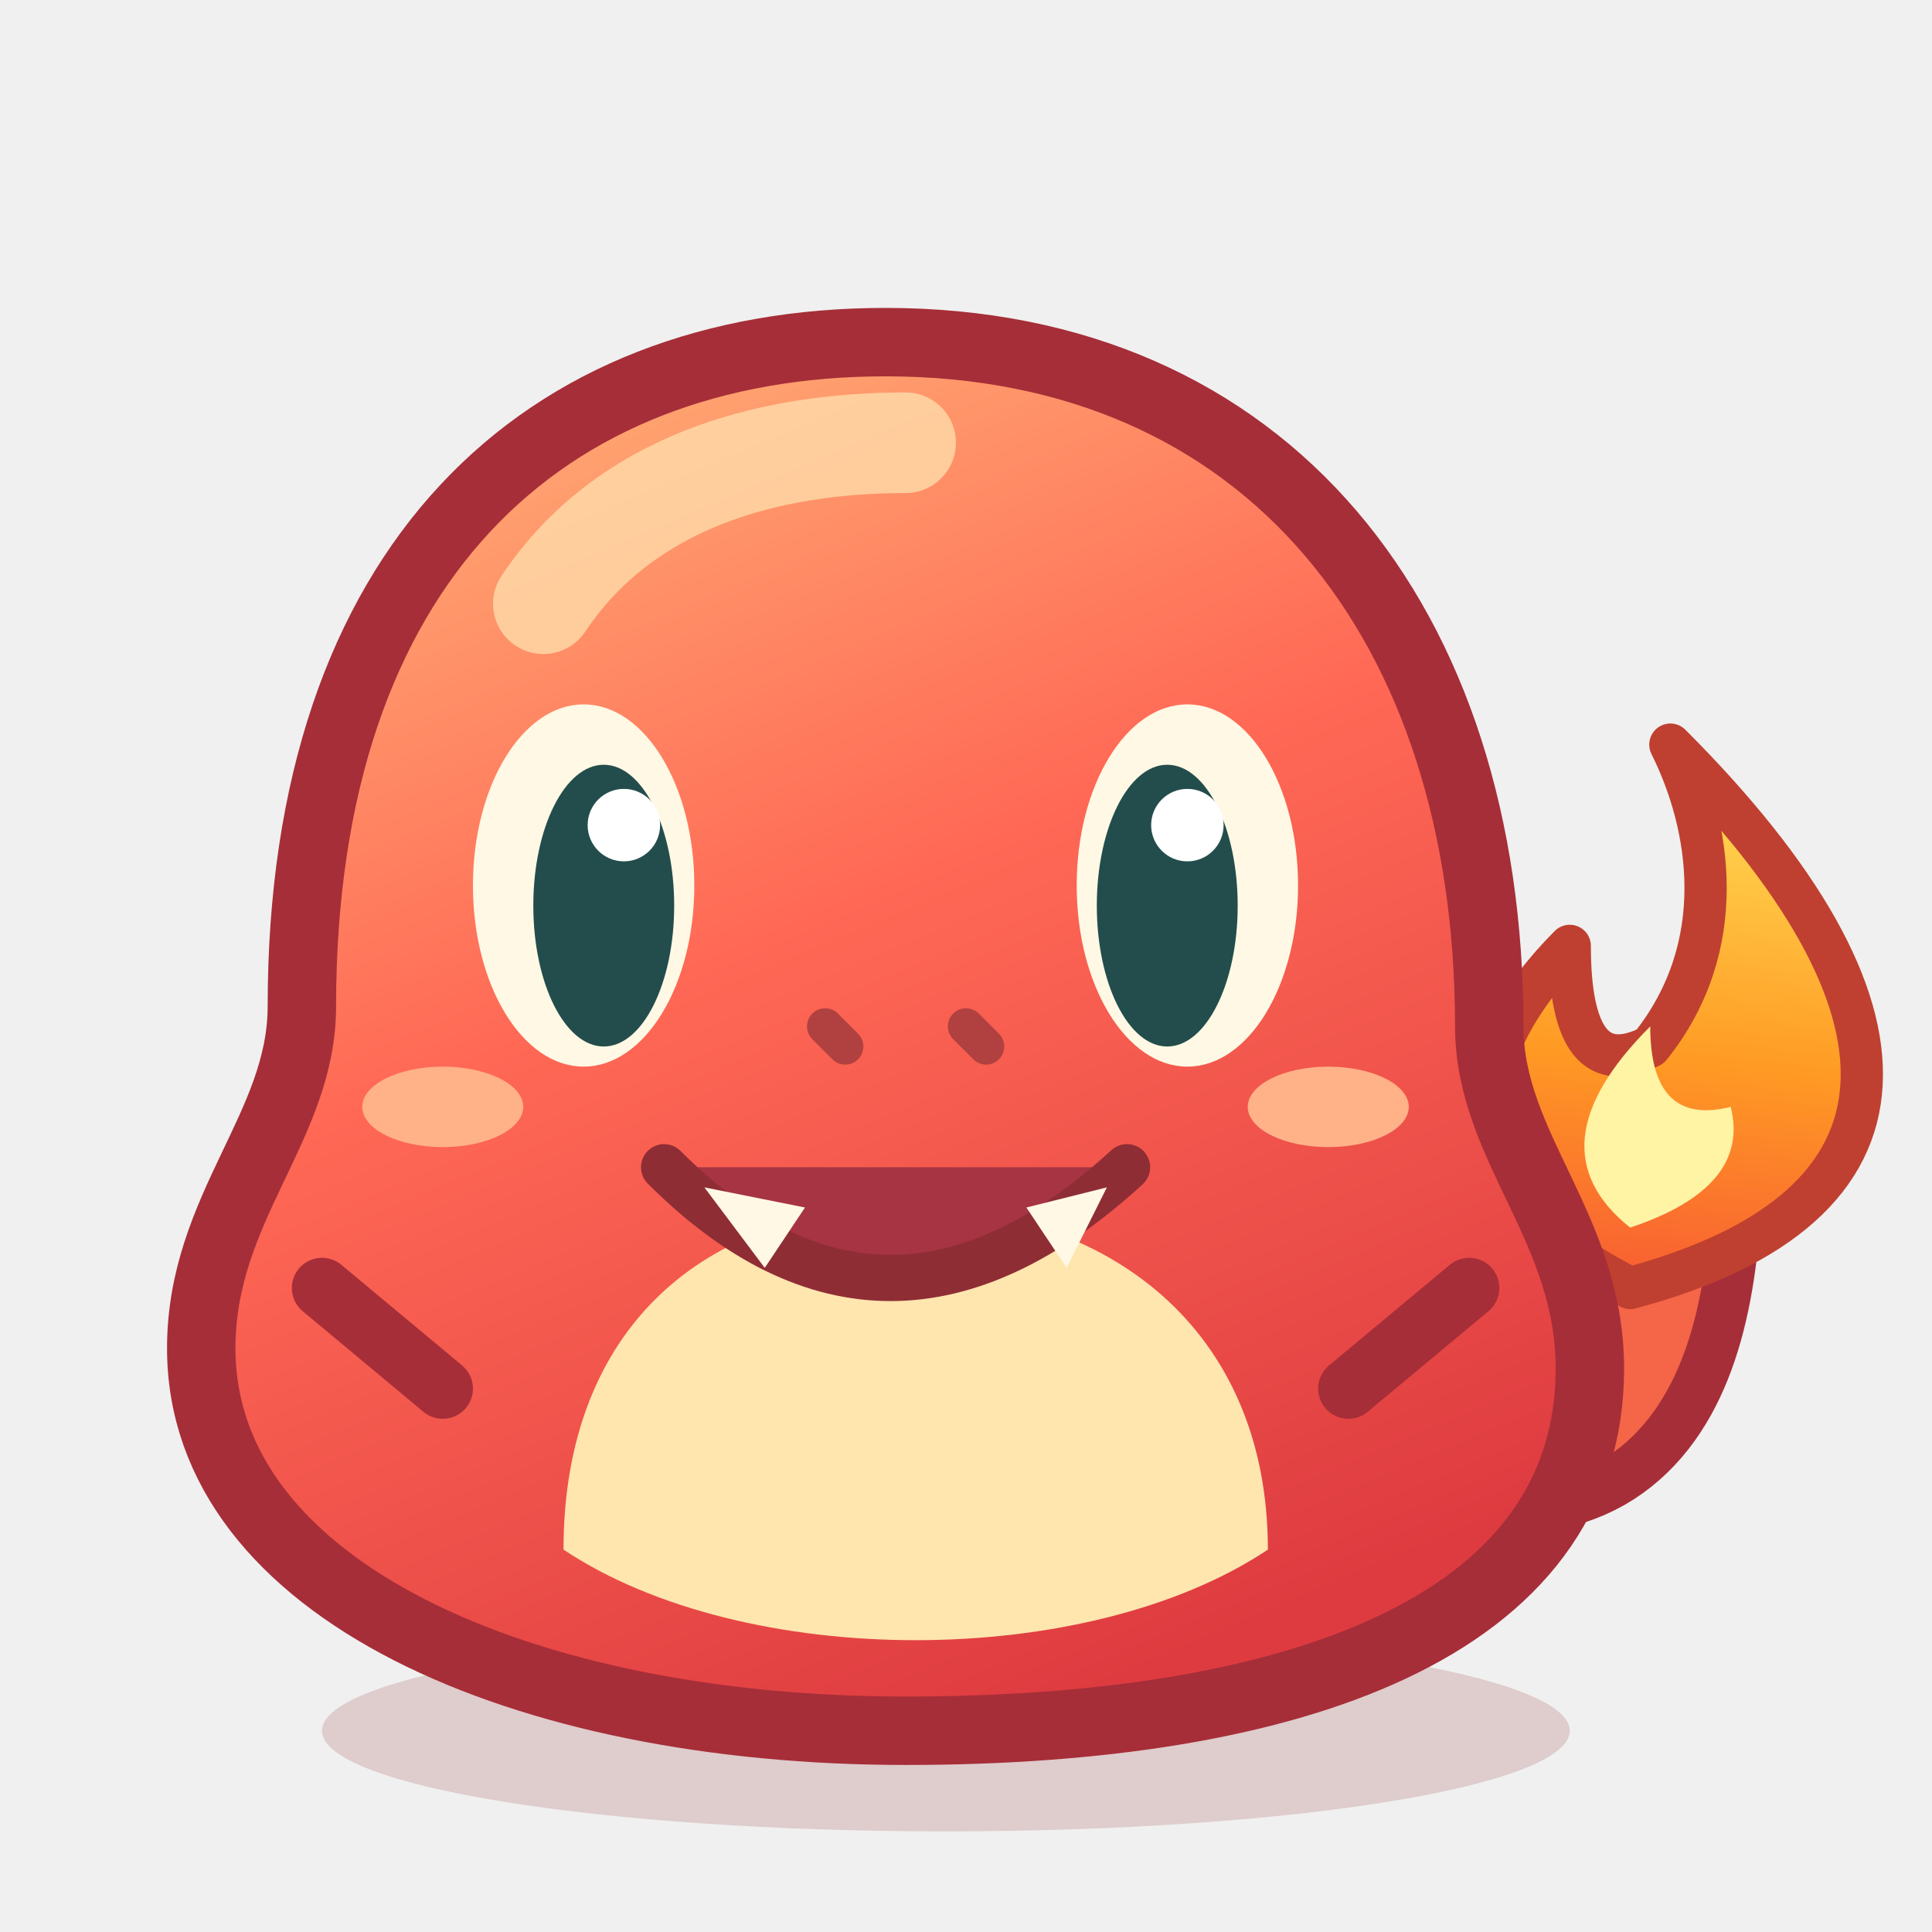
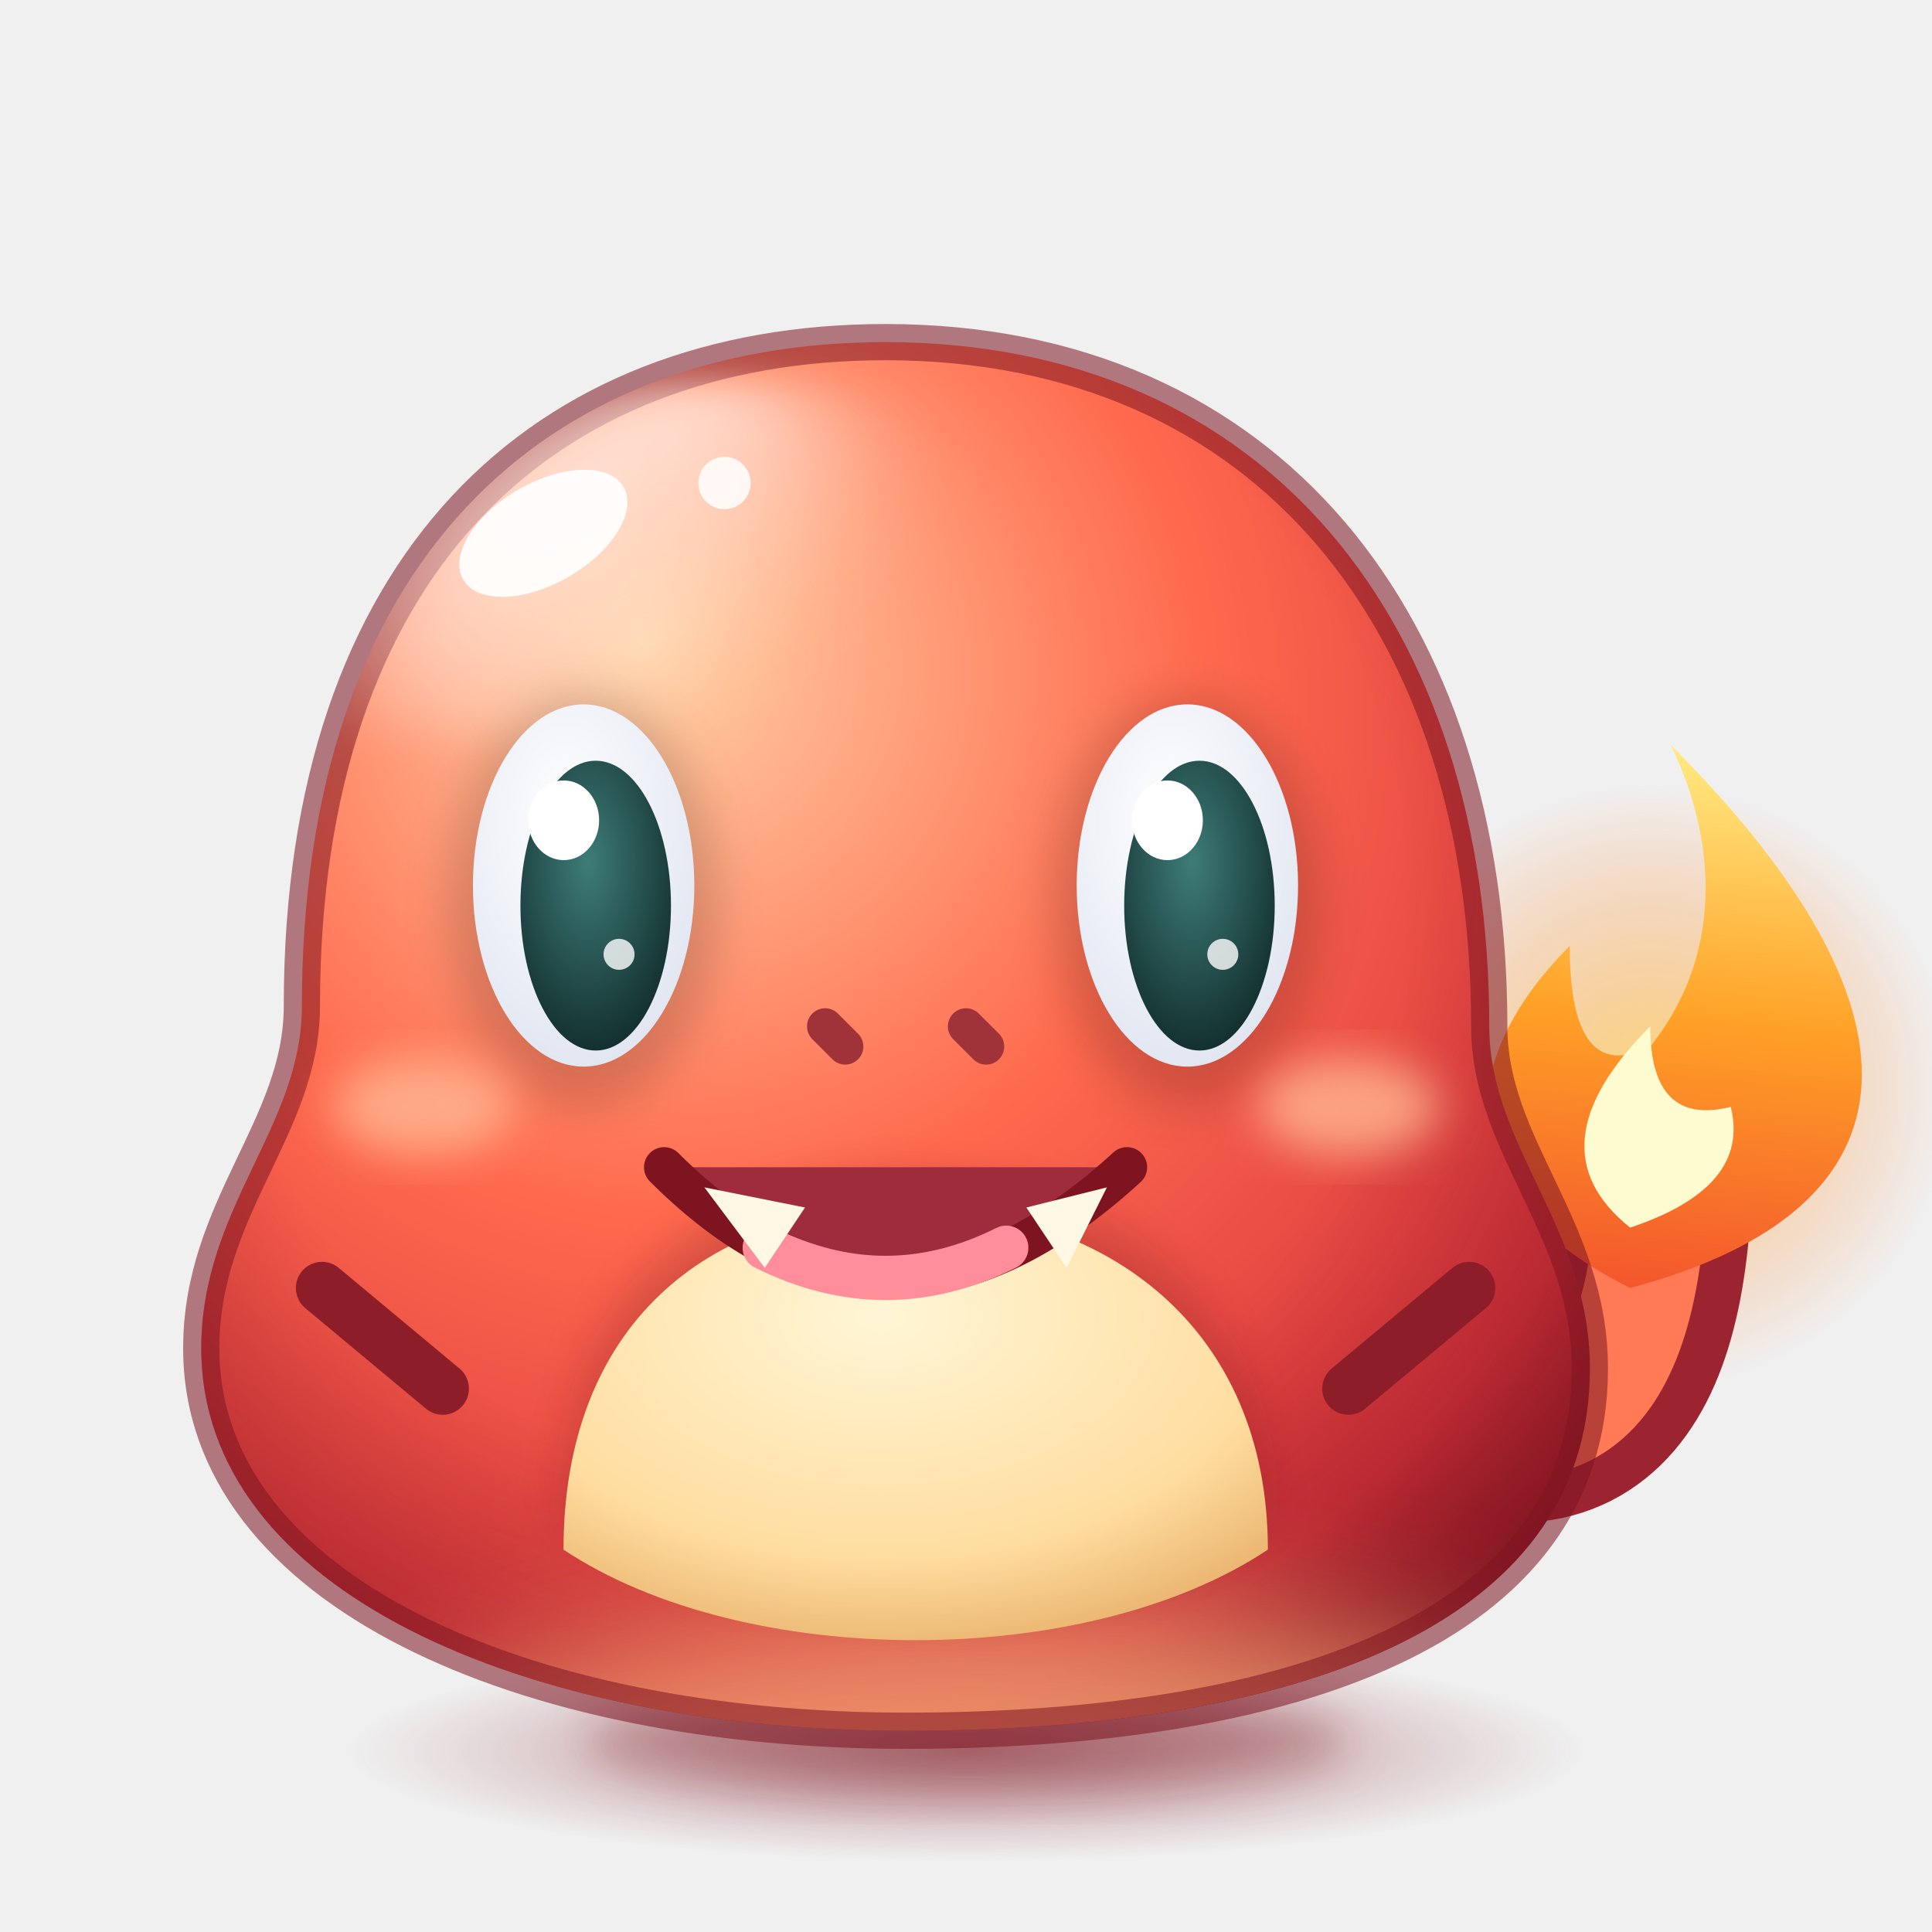
<svg xmlns="http://www.w3.org/2000/svg" viewBox="0 0 96 96" fill="none">
  <defs>
-     <linearGradient id="body" x1="29" y1="17" x2="57" y2="83" gradientUnits="userSpaceOnUse">
-       <stop stop-color="#FFAB74" />
-       <stop offset=".43" stop-color="#FF6855" />
-       <stop offset="1" stop-color="#DE3B40" />
+     <filter id="blur1" x="-30%" y="-30%" width="160%" height="160%">
+       <feGaussianBlur stdDeviation="1.1" />
+     </filter>
+     <filter id="blur2" x="-30%" y="-30%" width="160%" height="160%">
+       <feGaussianBlur stdDeviation="2.4" />
+     </filter>
+     <filter id="blur3" x="-40%" y="-40%" width="180%" height="180%">
+       <feGaussianBlur stdDeviation="3.4" />
+     </filter>
+     <radialGradient id="body" cx="0.38" cy="0.3" r=".82" fx="0.32" fy="0.22">
+       <stop offset="0" stop-color="#FFD2A6" />
+       <stop offset=".45" stop-color="#FF6A4E" />
+       <stop offset=".86" stop-color="#D8343C" />
+       <stop offset="1" stop-color="#7E1420" />
+     </radialGradient>
+     <radialGradient id="ao" cx=".44" cy=".4" r=".68">
+       <stop offset=".62" stop-color="#7E1420" stop-opacity="0" />
+       <stop offset="1" stop-color="#7E1420" stop-opacity=".55" />
+     </radialGradient>
+     <linearGradient id="spec" x1="0" y1="0" x2="0" y2="1">
+       <stop offset="0" stop-color="#fff" stop-opacity=".95" />
+       <stop offset="1" stop-color="#fff" stop-opacity=".05" />
    </linearGradient>
-     <linearGradient id="flame" x1="83" y1="38" x2="80" y2="67" gradientUnits="userSpaceOnUse">
-       <stop stop-color="#FFDD55" />
-       <stop offset=".5" stop-color="#FF9A24" />
-       <stop offset="1" stop-color="#F64C36" />
+     <radialGradient id="shadow" cx=".5" cy=".5" r=".5">
+       <stop offset="0" stop-color="#7E1420" stop-opacity=".5" />
+       <stop offset="1" stop-color="#7E1420" stop-opacity="0" />
+     </radialGradient>
+     <clipPath id="clip">
+       <path d="M15 50C15 28 27 17 44 17c19 0 30 14 30 34 0 6 5 10 5 17 0 13-15 18-34 18S10 79 10 67c0-7 5-11 5-17Z" />
+     </clipPath>
+     <radialGradient id="sclera" cx=".42" cy=".32" r=".75">
+       <stop offset="0" stop-color="#fff" />
+       <stop offset="1" stop-color="#dfe4f0" />
+     </radialGradient>
+     <radialGradient id="ch-iris" cx=".45" cy=".35" r=".7">
+       <stop offset="0" stop-color="#3E7C78" />
+       <stop offset="1" stop-color="#102B2A" />
+     </radialGradient>
+     <linearGradient id="flame" x1="83" y1="36" x2="80" y2="68" gradientUnits="userSpaceOnUse">
+       <stop stop-color="#FFF08A" />
+       <stop offset=".45" stop-color="#FFA126" />
+       <stop offset="1" stop-color="#F0402E" />
    </linearGradient>
+     <radialGradient id="belly" cx=".45" cy=".25" r=".8">
+       <stop offset="0" stop-color="#FFF6D6" />
+       <stop offset=".7" stop-color="#FFDDA0" />
+       <stop offset="1" stop-color="#E9B26C" />
+     </radialGradient>
+     <radialGradient id="glow" cx=".5" cy=".5" r=".5">
+       <stop offset="0" stop-color="#FFC94A" stop-opacity=".7" />
+       <stop offset="1" stop-color="#FF7A2A" stop-opacity="0" />
+     </radialGradient>
  </defs>
-   <ellipse cx="47" cy="86" rx="31" ry="5" fill="#8F2829" opacity=".18" />
-   <g id="body-group">
-     <path d="M68 68q13 8 14-8" stroke="#A62E38" stroke-width="11" stroke-linecap="round" />
-     <path d="M68 68q13 8 14-8" stroke="#F56548" stroke-width="6" stroke-linecap="round" />
-     <path d="M81 64c-10-5-8-12-3-17q0 7 4 5c4-5 3-11 1-15 13 13 13 23-2 27Z" fill="url(#flame)" stroke="#BF4030" stroke-width="2.1" stroke-linejoin="round" />
-     <path d="M81 61q-5-4 1-10 0 5 4 4 1 4-5 6" fill="#FFF3A4" />
-     <path d="M15 50C15 28 27 17 44 17c19 0 30 14 30 34 0 6 5 10 5 17 0 13-15 18-34 18S10 79 10 67c0-7 5-11 5-17Z" fill="url(#body)" stroke="#A62E38" stroke-width="3.4" />
-     <path d="M27 30c4-6 11-8 18-8" stroke="#FFE0AE" stroke-width="5" stroke-linecap="round" opacity=".75" />
-     <path d="M28 77c0-11 7-17 17-17s18 6 18 17c-9 6-26 6-35 0Z" fill="#FFE5AE" />
-     <path d="m16 64 6 5m51-5-6 5" stroke="#A62E38" stroke-width="3" stroke-linecap="round" />
+   <ellipse cx="48" cy="87" rx="31" ry="5.5" fill="url(#shadow)" />
+   <ellipse cx="48" cy="86.5" rx="19" ry="2.6" fill="#7E1420" opacity=".32" filter="url(#blur1)" />
+   <circle cx="82" cy="54" r="15" fill="url(#glow)" />
+   <path d="M68 68q13 8 14-8" stroke="#9C2430" stroke-width="10" stroke-linecap="round" />
+   <path d="M68 68q13 8 14-8" stroke="#FF7A55" stroke-width="5.5" stroke-linecap="round" />
+   <path d="M81 64c-10-5-8-12-3-17q0 7 4 5c4-5 3-11 1-15 13 13 13 23-2 27Z" fill="url(#flame)" />
+   <path d="M81 61q-5-4 1-10 0 5 4 4 1 4-5 6" fill="#FFFBD0" />
+   <path d="M15 50C15 28 27 17 44 17c19 0 30 14 30 34 0 6 5 10 5 17 0 13-15 18-34 18S10 79 10 67c0-7 5-11 5-17Z" fill="url(#body)" />
+   <path d="M15 50C15 28 27 17 44 17c19 0 30 14 30 34 0 6 5 10 5 17 0 13-15 18-34 18S10 79 10 67c0-7 5-11 5-17Z" fill="url(#ao)" />
+   <g clip-path="url(#clip)">
+     <ellipse cx="50" cy="92" rx="34" ry="12" fill="#FFB07A" opacity=".75" filter="url(#blur3)" />
+     <path d="M28 77c0-11 7-17 17-17s18 6 18 17c-9 6-26 6-35 0Z" fill="#7E1420" opacity=".3" transform="translate(0 -1.5)" filter="url(#blur1)" />
+     <path d="M28 77c0-11 7-17 17-17s18 6 18 17c-9 6-26 6-35 0Z" fill="url(#belly)" />
  </g>
-   <g id="face">
-     <ellipse cx="29" cy="44" rx="5.5" ry="9" fill="#FFF8E4" />
-     <ellipse cx="59" cy="44" rx="5.5" ry="9" fill="#FFF8E4" />
-     <ellipse cx="30" cy="45" rx="3.5" ry="7" fill="#234D4C" />
-     <ellipse cx="58" cy="45" rx="3.5" ry="7" fill="#234D4C" />
-     <circle cx="31" cy="41" r="1.8" fill="#FFF" />
-     <circle cx="59" cy="41" r="1.8" fill="#FFF" />
-     <path d="M33 58q11 11 23 0" fill="#A73443" stroke="#8F2D35" stroke-width="2.3" stroke-linecap="round" />
-     <path d="m35 59 3 4 2-3m11 0 2 3 2-4" fill="#FFF8E4" />
-     <path d="m41 51 1 1m6-1 1 1" stroke="#B04140" stroke-width="1.8" stroke-linecap="round" />
-     <ellipse cx="22" cy="55" rx="4" ry="2" fill="#FFB188" />
-     <ellipse cx="66" cy="55" rx="4" ry="2" fill="#FFB188" />
+   <path d="M15 50C15 28 27 17 44 17c19 0 30 14 30 34 0 6 5 10 5 17 0 13-15 18-34 18S10 79 10 67c0-7 5-11 5-17Z" stroke="#7E1420" stroke-width="1.8" stroke-linejoin="round" opacity=".55" />
+   <path d="m16 64 6 5m51-5-6 5" stroke="#8E1D2A" stroke-width="2.6" stroke-linecap="round" />
+   <g clip-path="url(#clip)">
+     <ellipse cx="30" cy="28" rx="13" ry="7.5" transform="rotate(-30 30 28)" fill="url(#spec)" opacity=".82" filter="url(#blur2)" />
  </g>
+   <ellipse cx="27" cy="26.5" rx="4.6" ry="2.5" transform="rotate(-30 27 26.5)" fill="#fff" opacity=".92" />
+   <circle cx="36" cy="24" r="1.3" fill="#fff" opacity=".85" />
+   <ellipse cx="29" cy="44.8" rx="6.7" ry="10.2" fill="#000" opacity=".16" filter="url(#blur1)" />
+   <ellipse cx="29" cy="44" rx="5.5" ry="9" fill="url(#sclera)" />
+   <ellipse cx="29.6" cy="45" rx="3.74" ry="7.2" fill="url(#ch-iris)" />
+   <ellipse cx="28.01" cy="40.76" rx="1.76" ry="1.98" fill="#fff" />
+   <circle cx="30.76" cy="47.42" r="0.77" fill="#fff" opacity=".8" />
+   <ellipse cx="59" cy="44.8" rx="6.7" ry="10.2" fill="#000" opacity=".16" filter="url(#blur1)" />
+   <ellipse cx="59" cy="44" rx="5.5" ry="9" fill="url(#sclera)" />
+   <ellipse cx="59.6" cy="45" rx="3.74" ry="7.2" fill="url(#ch-iris)" />
+   <ellipse cx="58.01" cy="40.76" rx="1.76" ry="1.98" fill="#fff" />
+   <circle cx="60.76" cy="47.42" r="0.77" fill="#fff" opacity=".8" />
+   <path d="M33 58q11 11 23 0" fill="#9E2C3D" stroke="#7E1420" stroke-width="2" stroke-linecap="round" />
+   <path d="M38 62q6 3 12 0" stroke="#FF8D9A" stroke-width="2.2" stroke-linecap="round" />
+   <path d="m35 59 3 4 2-3m11 0 2 3 2-4" fill="#FFF8E4" />
+   <path d="m41 51 1 1m6-1 1 1" stroke="#A0333A" stroke-width="1.8" stroke-linecap="round" />
+   <ellipse cx="21" cy="55" rx="4.5" ry="2.4" fill="#FFB892" opacity=".8" filter="url(#blur1)" />
+   <ellipse cx="67" cy="55" rx="4.5" ry="2.4" fill="#FFB892" opacity=".8" filter="url(#blur1)" />
</svg>
